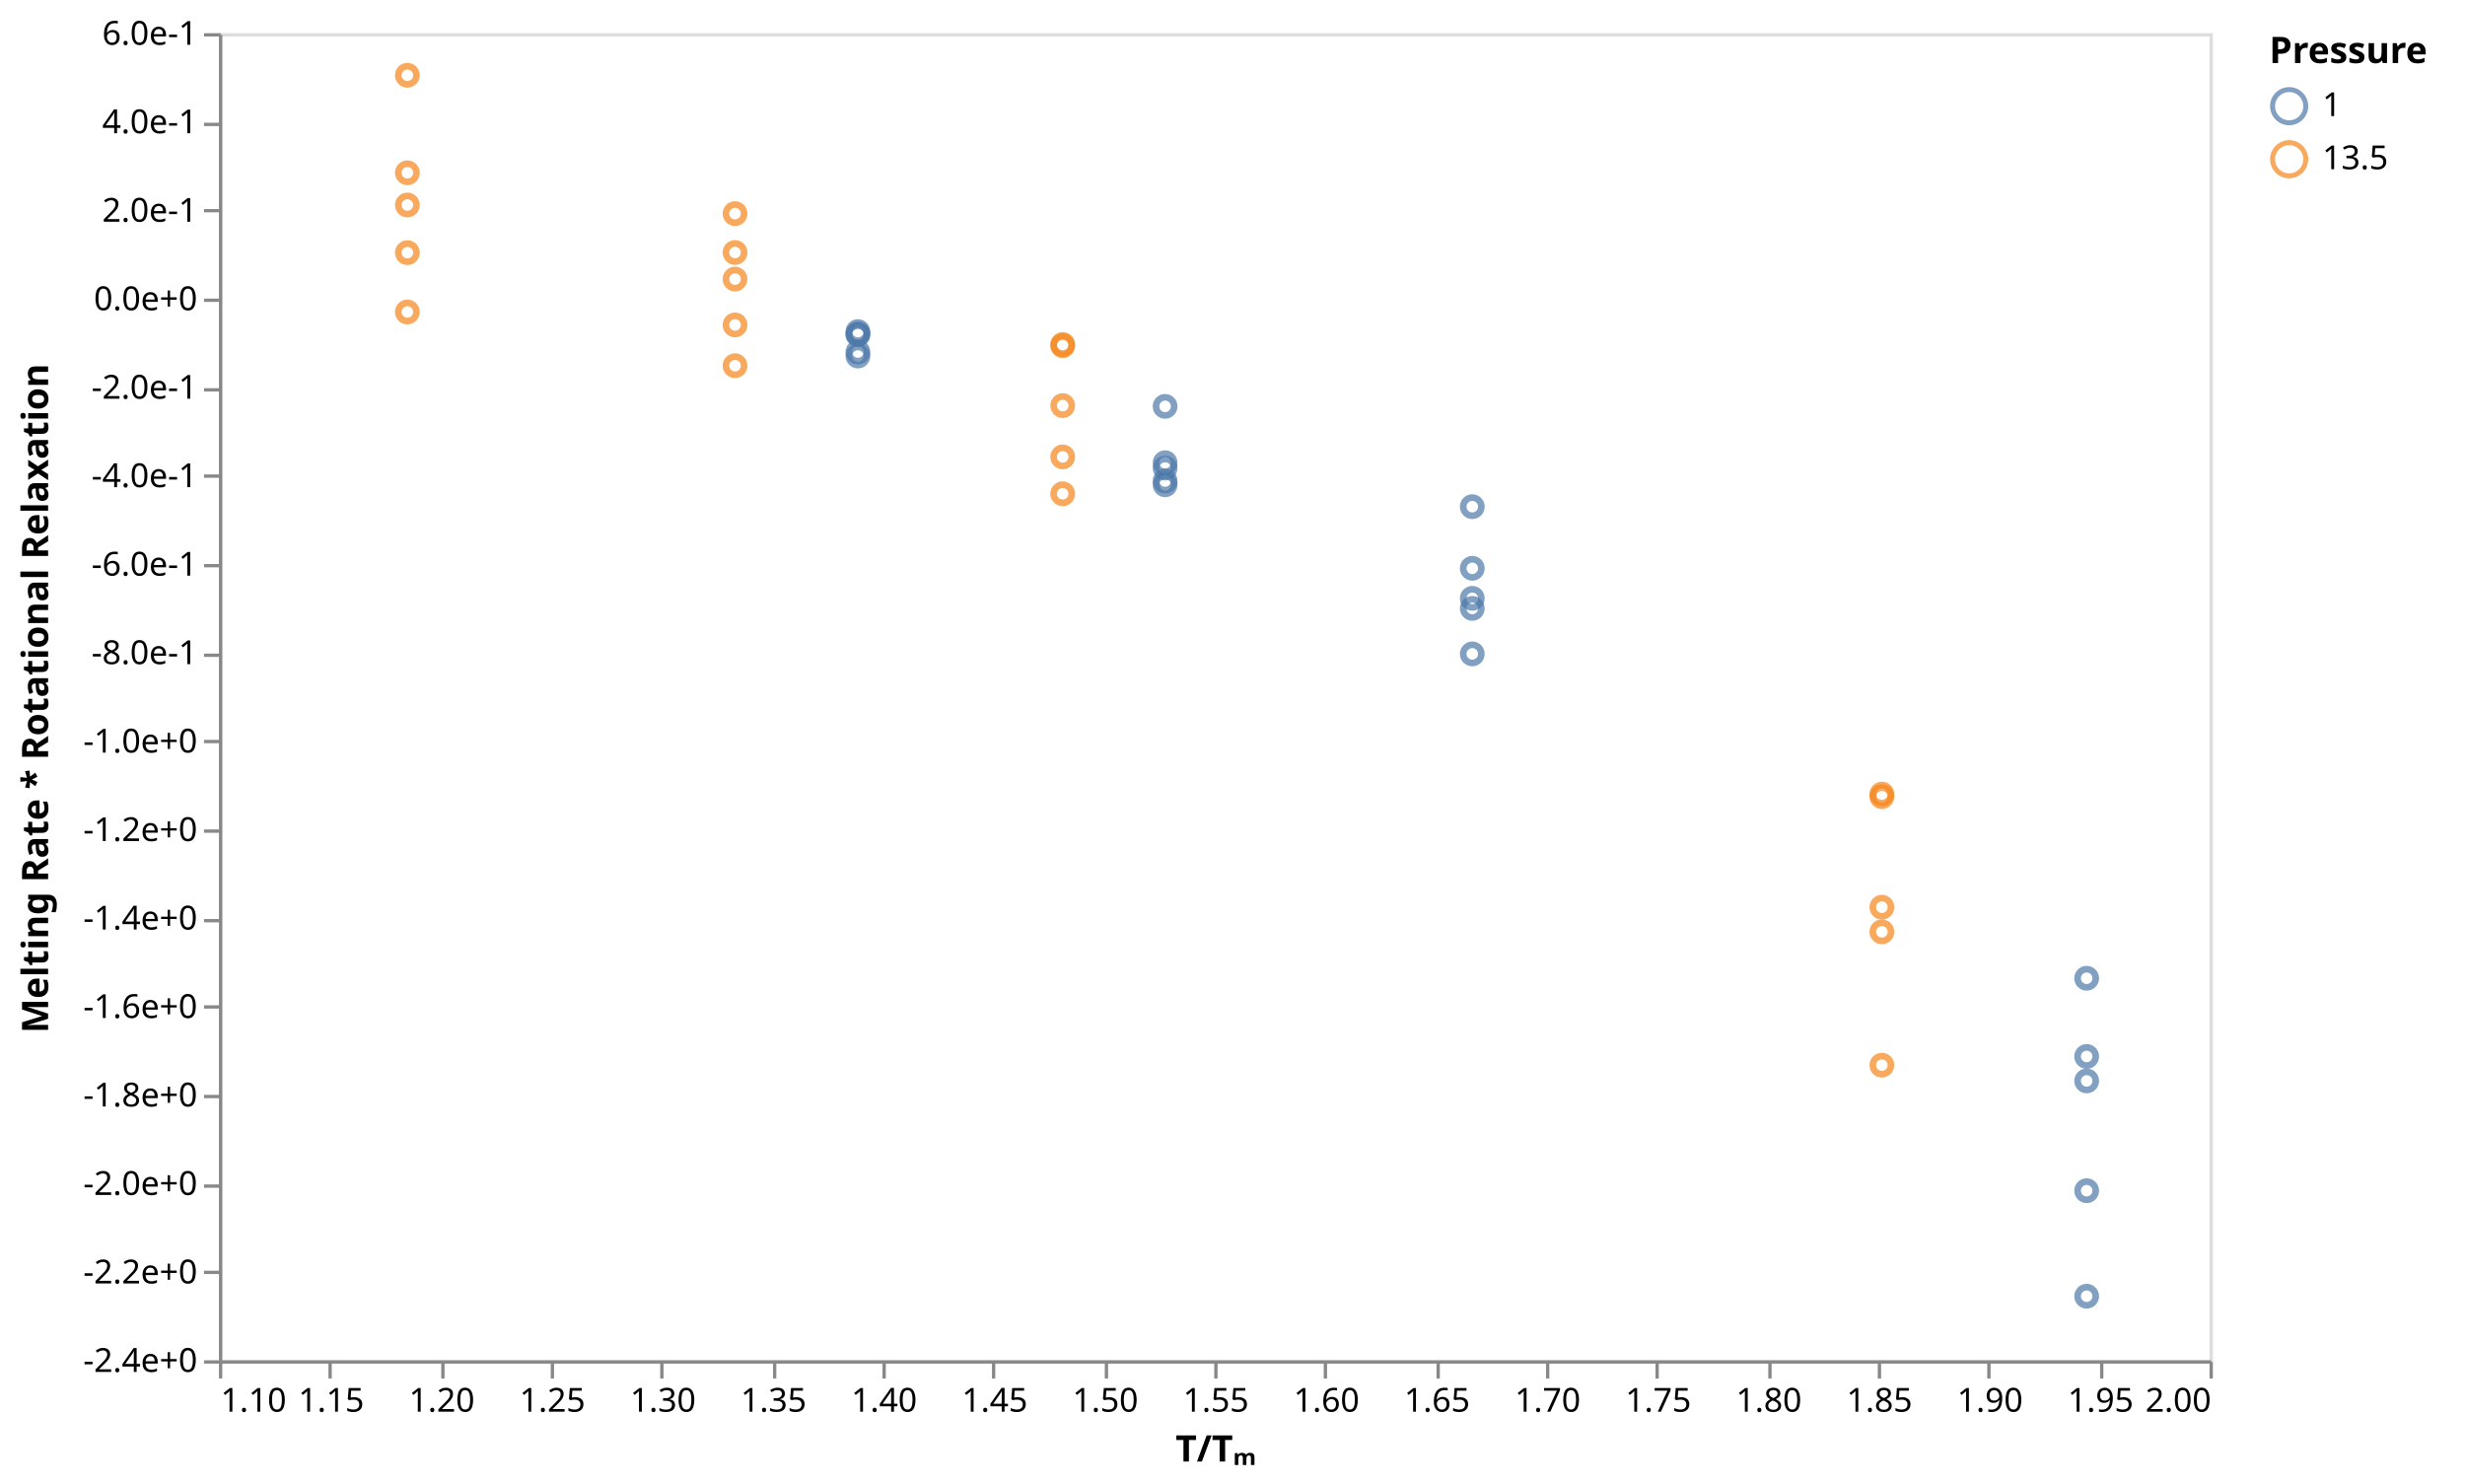
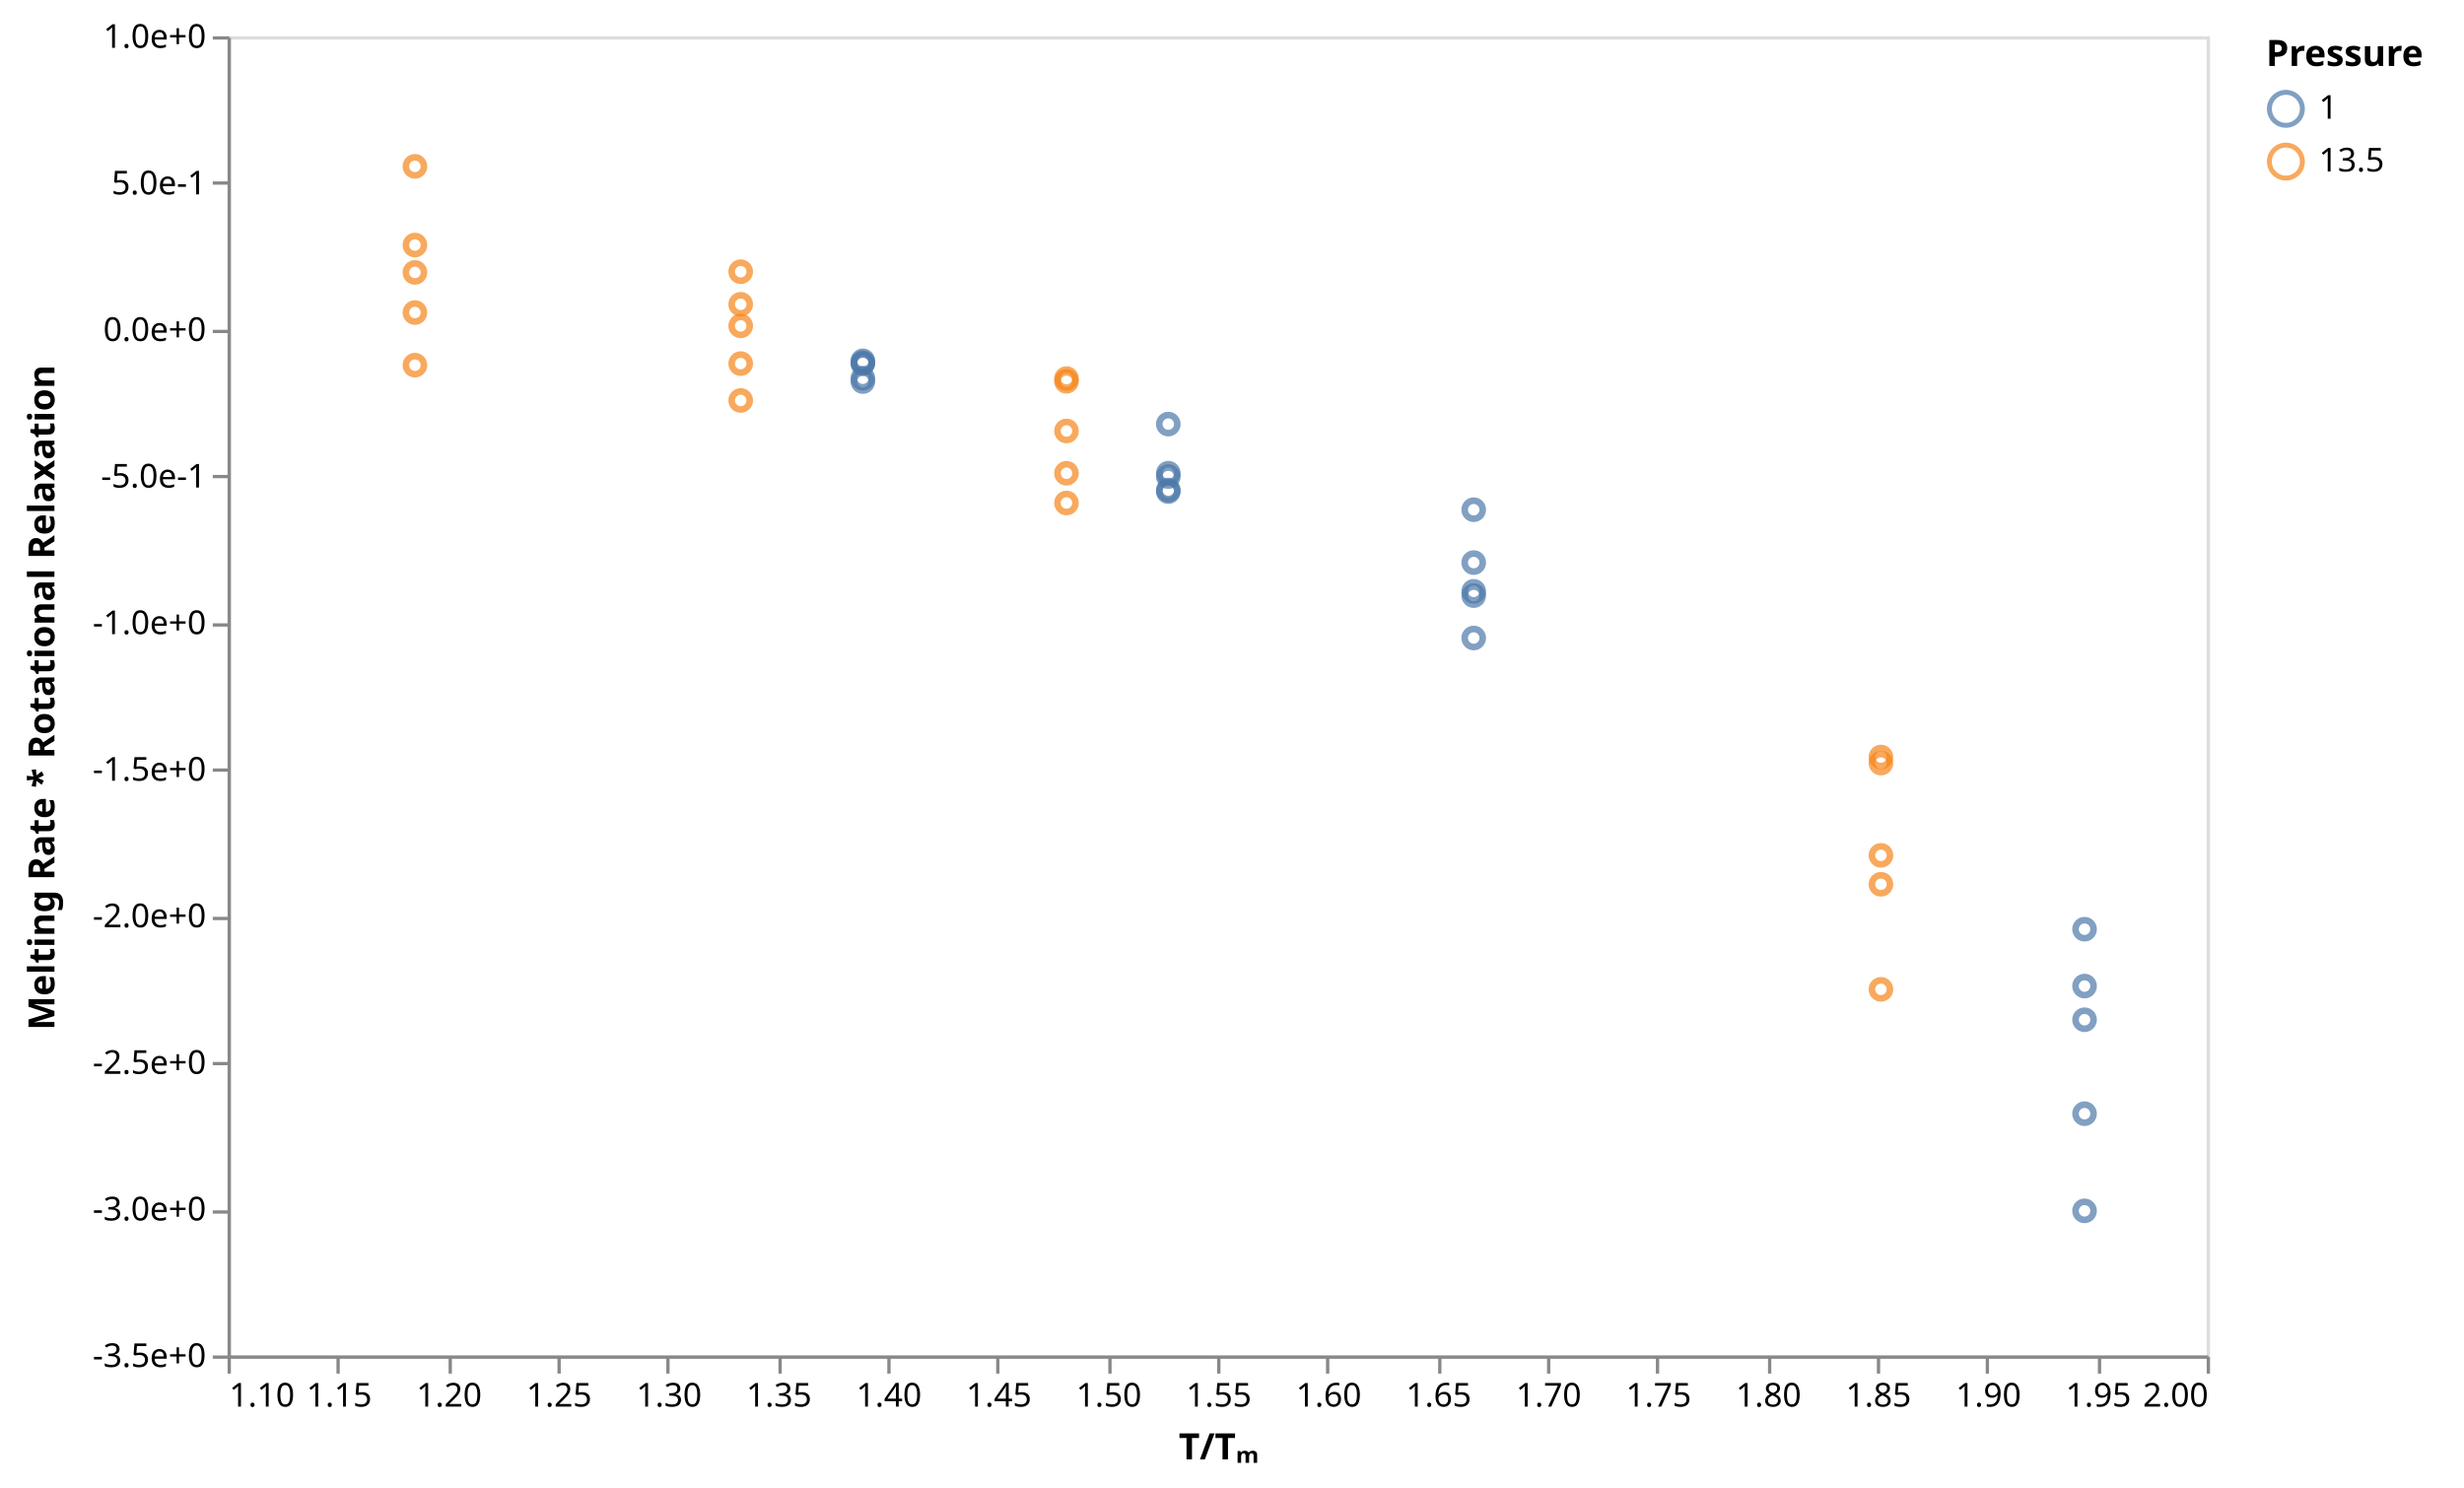
- <svg xmlns="http://www.w3.org/2000/svg" class="marks" width="743" height="447" viewBox="0 0 743 447" version="1.1">
-   <g transform="translate(66,10)">
+ <svg xmlns="http://www.w3.org/2000/svg" class="marks" width="747" height="451" viewBox="0 0 747 451" version="1.1">
+   <g transform="translate(69,11)">
    <g class="mark-group role-frame root">
      <g transform="translate(0,0)">
        <path class="background" d="M0.5,0.5h600v400h-600Z" style="fill: none; stroke: #ddd;" />
        <g>
          <g class="mark-symbol role-mark marks">
-             <path transform="translate(192.5926,97.31001)" d="M2.739,0A2.739,2.739,0,1,1,-2.739,0A2.739,2.739,0,1,1,2.739,0" style="fill: none; stroke: #4c78a8; stroke-width: 2; opacity: 0.7;" />
-             <path transform="translate(192.5926,90.64098)" d="M2.739,0A2.739,2.739,0,1,1,-2.739,0A2.739,2.739,0,1,1,2.739,0" style="fill: none; stroke: #4c78a8; stroke-width: 2; opacity: 0.7;" />
-             <path transform="translate(192.5926,89.94482)" d="M2.739,0A2.739,2.739,0,1,1,-2.739,0A2.739,2.739,0,1,1,2.739,0" style="fill: none; stroke: #4c78a8; stroke-width: 2; opacity: 0.7;" />
-             <path transform="translate(192.5926,96.09966)" d="M2.739,0A2.739,2.739,0,1,1,-2.739,0A2.739,2.739,0,1,1,2.739,0" style="fill: none; stroke: #4c78a8; stroke-width: 2; opacity: 0.7;" />
-             <path transform="translate(192.5926,90.88126)" d="M2.739,0A2.739,2.739,0,1,1,-2.739,0A2.739,2.739,0,1,1,2.739,0" style="fill: none; stroke: #4c78a8; stroke-width: 2; opacity: 0.7;" />
-             <path transform="translate(285.1852,136.1219)" d="M2.739,0A2.739,2.739,0,1,1,-2.739,0A2.739,2.739,0,1,1,2.739,0" style="fill: none; stroke: #4c78a8; stroke-width: 2; opacity: 0.7;" />
-             <path transform="translate(285.1852,112.4826)" d="M2.739,0A2.739,2.739,0,1,1,-2.739,0A2.739,2.739,0,1,1,2.739,0" style="fill: none; stroke: #4c78a8; stroke-width: 2; opacity: 0.7;" />
-             <path transform="translate(285.1852,131.0714)" d="M2.739,0A2.739,2.739,0,1,1,-2.739,0A2.739,2.739,0,1,1,2.739,0" style="fill: none; stroke: #4c78a8; stroke-width: 2; opacity: 0.7;" />
-             <path transform="translate(285.1852,129.4677)" d="M2.739,0A2.739,2.739,0,1,1,-2.739,0A2.739,2.739,0,1,1,2.739,0" style="fill: none; stroke: #4c78a8; stroke-width: 2; opacity: 0.7;" />
-             <path transform="translate(285.1852,134.9821)" d="M2.739,0A2.739,2.739,0,1,1,-2.739,0A2.739,2.739,0,1,1,2.739,0" style="fill: none; stroke: #4c78a8; stroke-width: 2; opacity: 0.7;" />
-             <path transform="translate(377.7778,142.7115)" d="M2.739,0A2.739,2.739,0,1,1,-2.739,0A2.739,2.739,0,1,1,2.739,0" style="fill: none; stroke: #4c78a8; stroke-width: 2; opacity: 0.7;" />
-             <path transform="translate(377.7778,170.3373)" d="M2.739,0A2.739,2.739,0,1,1,-2.739,0A2.739,2.739,0,1,1,2.739,0" style="fill: none; stroke: #4c78a8; stroke-width: 2; opacity: 0.7;" />
-             <path transform="translate(377.7778,161.2927)" d="M2.739,0A2.739,2.739,0,1,1,-2.739,0A2.739,2.739,0,1,1,2.739,0" style="fill: none; stroke: #4c78a8; stroke-width: 2; opacity: 0.7;" />
-             <path transform="translate(377.7778,173.373)" d="M2.739,0A2.739,2.739,0,1,1,-2.739,0A2.739,2.739,0,1,1,2.739,0" style="fill: none; stroke: #4c78a8; stroke-width: 2; opacity: 0.7;" />
-             <path transform="translate(377.7778,187.0886)" d="M2.739,0A2.739,2.739,0,1,1,-2.739,0A2.739,2.739,0,1,1,2.739,0" style="fill: none; stroke: #4c78a8; stroke-width: 2; opacity: 0.7;" />
-             <path transform="translate(562.963,308.4189)" d="M2.739,0A2.739,2.739,0,1,1,-2.739,0A2.739,2.739,0,1,1,2.739,0" style="fill: none; stroke: #4c78a8; stroke-width: 2; opacity: 0.7;" />
-             <path transform="translate(562.963,315.7915)" d="M2.739,0A2.739,2.739,0,1,1,-2.739,0A2.739,2.739,0,1,1,2.739,0" style="fill: none; stroke: #4c78a8; stroke-width: 2; opacity: 0.7;" />
-             <path transform="translate(562.963,284.8538)" d="M2.739,0A2.739,2.739,0,1,1,-2.739,0A2.739,2.739,0,1,1,2.739,0" style="fill: none; stroke: #4c78a8; stroke-width: 2; opacity: 0.7;" />
-             <path transform="translate(562.963,380.6879)" d="M2.739,0A2.739,2.739,0,1,1,-2.739,0A2.739,2.739,0,1,1,2.739,0" style="fill: none; stroke: #4c78a8; stroke-width: 2; opacity: 0.7;" />
-             <path transform="translate(562.963,348.8822)" d="M2.739,0A2.739,2.739,0,1,1,-2.739,0A2.739,2.739,0,1,1,2.739,0" style="fill: none; stroke: #4c78a8; stroke-width: 2; opacity: 0.7;" />
-             <path transform="translate(56.79012,66.1504)" d="M2.739,0A2.739,2.739,0,1,1,-2.739,0A2.739,2.739,0,1,1,2.739,0" style="fill: none; stroke: #f58518; stroke-width: 2; opacity: 0.7;" />
-             <path transform="translate(56.79012,51.78404)" d="M2.739,0A2.739,2.739,0,1,1,-2.739,0A2.739,2.739,0,1,1,2.739,0" style="fill: none; stroke: #f58518; stroke-width: 2; opacity: 0.7;" />
-             <path transform="translate(56.79012,84.03254)" d="M2.739,0A2.739,2.739,0,1,1,-2.739,0A2.739,2.739,0,1,1,2.739,0" style="fill: none; stroke: #f58518; stroke-width: 2; opacity: 0.7;" />
-             <path transform="translate(56.79012,12.68848)" d="M2.739,0A2.739,2.739,0,1,1,-2.739,0A2.739,2.739,0,1,1,2.739,0" style="fill: none; stroke: #f58518; stroke-width: 2; opacity: 0.7;" />
-             <path transform="translate(56.79012,42.07742)" d="M2.739,0A2.739,2.739,0,1,1,-2.739,0A2.739,2.739,0,1,1,2.739,0" style="fill: none; stroke: #f58518; stroke-width: 2; opacity: 0.7;" />
-             <path transform="translate(155.5556,87.9378)" d="M2.739,0A2.739,2.739,0,1,1,-2.739,0A2.739,2.739,0,1,1,2.739,0" style="fill: none; stroke: #f58518; stroke-width: 2; opacity: 0.7;" />
-             <path transform="translate(155.5556,66.11034)" d="M2.739,0A2.739,2.739,0,1,1,-2.739,0A2.739,2.739,0,1,1,2.739,0" style="fill: none; stroke: #f58518; stroke-width: 2; opacity: 0.7;" />
-             <path transform="translate(155.5556,74.11885)" d="M2.739,0A2.739,2.739,0,1,1,-2.739,0A2.739,2.739,0,1,1,2.739,0" style="fill: none; stroke: #f58518; stroke-width: 2; opacity: 0.7;" />
-             <path transform="translate(155.5556,54.39164)" d="M2.739,0A2.739,2.739,0,1,1,-2.739,0A2.739,2.739,0,1,1,2.739,0" style="fill: none; stroke: #f58518; stroke-width: 2; opacity: 0.7;" />
-             <path transform="translate(155.5556,100.2274)" d="M2.739,0A2.739,2.739,0,1,1,-2.739,0A2.739,2.739,0,1,1,2.739,0" style="fill: none; stroke: #f58518; stroke-width: 2; opacity: 0.7;" />
-             <path transform="translate(254.321,138.8207)" d="M2.739,0A2.739,2.739,0,1,1,-2.739,0A2.739,2.739,0,1,1,2.739,0" style="fill: none; stroke: #f58518; stroke-width: 2; opacity: 0.7;" />
-             <path transform="translate(254.321,93.82153)" d="M2.739,0A2.739,2.739,0,1,1,-2.739,0A2.739,2.739,0,1,1,2.739,0" style="fill: none; stroke: #f58518; stroke-width: 2; opacity: 0.7;" />
-             <path transform="translate(254.321,94.2104)" d="M2.739,0A2.739,2.739,0,1,1,-2.739,0A2.739,2.739,0,1,1,2.739,0" style="fill: none; stroke: #f58518; stroke-width: 2; opacity: 0.7;" />
-             <path transform="translate(254.321,112.2477)" d="M2.739,0A2.739,2.739,0,1,1,-2.739,0A2.739,2.739,0,1,1,2.739,0" style="fill: none; stroke: #f58518; stroke-width: 2; opacity: 0.7;" />
-             <path transform="translate(254.321,127.7107)" d="M2.739,0A2.739,2.739,0,1,1,-2.739,0A2.739,2.739,0,1,1,2.739,0" style="fill: none; stroke: #f58518; stroke-width: 2; opacity: 0.7;" />
-             <path transform="translate(501.2346,311.0438)" d="M2.739,0A2.739,2.739,0,1,1,-2.739,0A2.739,2.739,0,1,1,2.739,0" style="fill: none; stroke: #f58518; stroke-width: 2; opacity: 0.7;" />
-             <path transform="translate(501.2346,230.1363)" d="M2.739,0A2.739,2.739,0,1,1,-2.739,0A2.739,2.739,0,1,1,2.739,0" style="fill: none; stroke: #f58518; stroke-width: 2; opacity: 0.7;" />
-             <path transform="translate(501.2346,229.3272)" d="M2.739,0A2.739,2.739,0,1,1,-2.739,0A2.739,2.739,0,1,1,2.739,0" style="fill: none; stroke: #f58518; stroke-width: 2; opacity: 0.7;" />
-             <path transform="translate(501.2346,270.8532)" d="M2.739,0A2.739,2.739,0,1,1,-2.739,0A2.739,2.739,0,1,1,2.739,0" style="fill: none; stroke: #f58518; stroke-width: 2; opacity: 0.7;" />
-             <path transform="translate(501.2346,263.4383)" d="M2.739,0A2.739,2.739,0,1,1,-2.739,0A2.739,2.739,0,1,1,2.739,0" style="fill: none; stroke: #f58518; stroke-width: 2; opacity: 0.7;" />
+             <path transform="translate(192.5926,104.6929)" d="M2.739,0A2.739,2.739,0,1,1,-2.739,0A2.739,2.739,0,1,1,2.739,0" style="fill: none; stroke: #4c78a8; stroke-width: 2; opacity: 0.7;" />
+             <path transform="translate(192.5926,98.96869)" d="M2.739,0A2.739,2.739,0,1,1,-2.739,0A2.739,2.739,0,1,1,2.739,0" style="fill: none; stroke: #4c78a8; stroke-width: 2; opacity: 0.7;" />
+             <path transform="translate(192.5926,98.40462)" d="M2.739,0A2.739,2.739,0,1,1,-2.739,0A2.739,2.739,0,1,1,2.739,0" style="fill: none; stroke: #4c78a8; stroke-width: 2; opacity: 0.7;" />
+             <path transform="translate(192.5926,103.6901)" d="M2.739,0A2.739,2.739,0,1,1,-2.739,0A2.739,2.739,0,1,1,2.739,0" style="fill: none; stroke: #4c78a8; stroke-width: 2; opacity: 0.7;" />
+             <path transform="translate(192.5926,99.22966)" d="M2.739,0A2.739,2.739,0,1,1,-2.739,0A2.739,2.739,0,1,1,2.739,0" style="fill: none; stroke: #4c78a8; stroke-width: 2; opacity: 0.7;" />
+             <path transform="translate(285.1852,138.0596)" d="M2.739,0A2.739,2.739,0,1,1,-2.739,0A2.739,2.739,0,1,1,2.739,0" style="fill: none; stroke: #4c78a8; stroke-width: 2; opacity: 0.7;" />
+             <path transform="translate(285.1852,117.5883)" d="M2.739,0A2.739,2.739,0,1,1,-2.739,0A2.739,2.739,0,1,1,2.739,0" style="fill: none; stroke: #4c78a8; stroke-width: 2; opacity: 0.7;" />
+             <path transform="translate(285.1852,133.4995)" d="M2.739,0A2.739,2.739,0,1,1,-2.739,0A2.739,2.739,0,1,1,2.739,0" style="fill: none; stroke: #4c78a8; stroke-width: 2; opacity: 0.7;" />
+             <path transform="translate(285.1852,132.489)" d="M2.739,0A2.739,2.739,0,1,1,-2.739,0A2.739,2.739,0,1,1,2.739,0" style="fill: none; stroke: #4c78a8; stroke-width: 2; opacity: 0.7;" />
+             <path transform="translate(285.1852,137.5855)" d="M2.739,0A2.739,2.739,0,1,1,-2.739,0A2.739,2.739,0,1,1,2.739,0" style="fill: none; stroke: #4c78a8; stroke-width: 2; opacity: 0.7;" />
+             <path transform="translate(377.7778,143.5526)" d="M2.739,0A2.739,2.739,0,1,1,-2.739,0A2.739,2.739,0,1,1,2.739,0" style="fill: none; stroke: #4c78a8; stroke-width: 2; opacity: 0.7;" />
+             <path transform="translate(377.7778,168.3064)" d="M2.739,0A2.739,2.739,0,1,1,-2.739,0A2.739,2.739,0,1,1,2.739,0" style="fill: none; stroke: #4c78a8; stroke-width: 2; opacity: 0.7;" />
+             <path transform="translate(377.7778,159.5891)" d="M2.739,0A2.739,2.739,0,1,1,-2.739,0A2.739,2.739,0,1,1,2.739,0" style="fill: none; stroke: #4c78a8; stroke-width: 2; opacity: 0.7;" />
+             <path transform="translate(377.7778,169.601)" d="M2.739,0A2.739,2.739,0,1,1,-2.739,0A2.739,2.739,0,1,1,2.739,0" style="fill: none; stroke: #4c78a8; stroke-width: 2; opacity: 0.7;" />
+             <path transform="translate(377.7778,182.4533)" d="M2.739,0A2.739,2.739,0,1,1,-2.739,0A2.739,2.739,0,1,1,2.739,0" style="fill: none; stroke: #4c78a8; stroke-width: 2; opacity: 0.7;" />
+             <path transform="translate(562.963,287.9949)" d="M2.739,0A2.739,2.739,0,1,1,-2.739,0A2.739,2.739,0,1,1,2.739,0" style="fill: none; stroke: #4c78a8; stroke-width: 2; opacity: 0.7;" />
+             <path transform="translate(562.963,298.2049)" d="M2.739,0A2.739,2.739,0,1,1,-2.739,0A2.739,2.739,0,1,1,2.739,0" style="fill: none; stroke: #4c78a8; stroke-width: 2; opacity: 0.7;" />
+             <path transform="translate(562.963,270.7506)" d="M2.739,0A2.739,2.739,0,1,1,-2.739,0A2.739,2.739,0,1,1,2.739,0" style="fill: none; stroke: #4c78a8; stroke-width: 2; opacity: 0.7;" />
+             <path transform="translate(562.963,356.1514)" d="M2.739,0A2.739,2.739,0,1,1,-2.739,0A2.739,2.739,0,1,1,2.739,0" style="fill: none; stroke: #4c78a8; stroke-width: 2; opacity: 0.7;" />
+             <path transform="translate(562.963,326.6901)" d="M2.739,0A2.739,2.739,0,1,1,-2.739,0A2.739,2.739,0,1,1,2.739,0" style="fill: none; stroke: #4c78a8; stroke-width: 2; opacity: 0.7;" />
+             <path transform="translate(56.79012,83.77578)" d="M2.739,0A2.739,2.739,0,1,1,-2.739,0A2.739,2.739,0,1,1,2.739,0" style="fill: none; stroke: #f58518; stroke-width: 2; opacity: 0.7;" />
+             <path transform="translate(56.79012,71.60647)" d="M2.739,0A2.739,2.739,0,1,1,-2.739,0A2.739,2.739,0,1,1,2.739,0" style="fill: none; stroke: #f58518; stroke-width: 2; opacity: 0.7;" />
+             <path transform="translate(56.79012,99.7246)" d="M2.739,0A2.739,2.739,0,1,1,-2.739,0A2.739,2.739,0,1,1,2.739,0" style="fill: none; stroke: #f58518; stroke-width: 2; opacity: 0.7;" />
+             <path transform="translate(56.79012,39.44172)" d="M2.739,0A2.739,2.739,0,1,1,-2.739,0A2.739,2.739,0,1,1,2.739,0" style="fill: none; stroke: #f58518; stroke-width: 2; opacity: 0.7;" />
+             <path transform="translate(56.79012,63.30424)" d="M2.739,0A2.739,2.739,0,1,1,-2.739,0A2.739,2.739,0,1,1,2.739,0" style="fill: none; stroke: #f58518; stroke-width: 2; opacity: 0.7;" />
+             <path transform="translate(155.5556,99.24741)" d="M2.739,0A2.739,2.739,0,1,1,-2.739,0A2.739,2.739,0,1,1,2.739,0" style="fill: none; stroke: #f58518; stroke-width: 2; opacity: 0.7;" />
+             <path transform="translate(155.5556,81.26566)" d="M2.739,0A2.739,2.739,0,1,1,-2.739,0A2.739,2.739,0,1,1,2.739,0" style="fill: none; stroke: #f58518; stroke-width: 2; opacity: 0.7;" />
+             <path transform="translate(155.5556,87.81341)" d="M2.739,0A2.739,2.739,0,1,1,-2.739,0A2.739,2.739,0,1,1,2.739,0" style="fill: none; stroke: #f58518; stroke-width: 2; opacity: 0.7;" />
+             <path transform="translate(155.5556,71.38255)" d="M2.739,0A2.739,2.739,0,1,1,-2.739,0A2.739,2.739,0,1,1,2.739,0" style="fill: none; stroke: #f58518; stroke-width: 2; opacity: 0.7;" />
+             <path transform="translate(155.5556,110.4251)" d="M2.739,0A2.739,2.739,0,1,1,-2.739,0A2.739,2.739,0,1,1,2.739,0" style="fill: none; stroke: #f58518; stroke-width: 2; opacity: 0.7;" />
+             <path transform="translate(254.321,141.5155)" d="M2.739,0A2.739,2.739,0,1,1,-2.739,0A2.739,2.739,0,1,1,2.739,0" style="fill: none; stroke: #f58518; stroke-width: 2; opacity: 0.7;" />
+             <path transform="translate(254.321,103.7876)" d="M2.739,0A2.739,2.739,0,1,1,-2.739,0A2.739,2.739,0,1,1,2.739,0" style="fill: none; stroke: #f58518; stroke-width: 2; opacity: 0.7;" />
+             <path transform="translate(254.321,104.6277)" d="M2.739,0A2.739,2.739,0,1,1,-2.739,0A2.739,2.739,0,1,1,2.739,0" style="fill: none; stroke: #f58518; stroke-width: 2; opacity: 0.7;" />
+             <path transform="translate(254.321,119.6782)" d="M2.739,0A2.739,2.739,0,1,1,-2.739,0A2.739,2.739,0,1,1,2.739,0" style="fill: none; stroke: #f58518; stroke-width: 2; opacity: 0.7;" />
+             <path transform="translate(254.321,132.4969)" d="M2.739,0A2.739,2.739,0,1,1,-2.739,0A2.739,2.739,0,1,1,2.739,0" style="fill: none; stroke: #f58518; stroke-width: 2; opacity: 0.7;" />
+             <path transform="translate(501.2346,288.9855)" d="M2.739,0A2.739,2.739,0,1,1,-2.739,0A2.739,2.739,0,1,1,2.739,0" style="fill: none; stroke: #f58518; stroke-width: 2; opacity: 0.7;" />
+             <path transform="translate(501.2346,220.3842)" d="M2.739,0A2.739,2.739,0,1,1,-2.739,0A2.739,2.739,0,1,1,2.739,0" style="fill: none; stroke: #f58518; stroke-width: 2; opacity: 0.7;" />
+             <path transform="translate(501.2346,218.5445)" d="M2.739,0A2.739,2.739,0,1,1,-2.739,0A2.739,2.739,0,1,1,2.739,0" style="fill: none; stroke: #f58518; stroke-width: 2; opacity: 0.7;" />
+             <path transform="translate(501.2346,257.1296)" d="M2.739,0A2.739,2.739,0,1,1,-2.739,0A2.739,2.739,0,1,1,2.739,0" style="fill: none; stroke: #f58518; stroke-width: 2; opacity: 0.7;" />
+             <path transform="translate(501.2346,248.359)" d="M2.739,0A2.739,2.739,0,1,1,-2.739,0A2.739,2.739,0,1,1,2.739,0" style="fill: none; stroke: #f58518; stroke-width: 2; opacity: 0.7;" />
          </g>
          <g class="mark-group role-legend">
            <g transform="translate(618,0)">
-               <path class="background" d="M0,0h54v45h-54Z" style="pointer-events: none; fill: none;" />
+               <path class="background" d="M0,0h55v45h-55Z" style="pointer-events: none; fill: none;" />
              <g>
                <g class="mark-group role-legend-entry">
                  <g transform="translate(0,16)">
                    <path class="background" d="M0,0h0v0h0Z" style="pointer-events: none; fill: none;" />
                    <g>
                      <g class="mark-group role-scope">
                        <g transform="translate(0,0)">
-                           <path class="background" d="M0,0h37v12.5h-37Z" style="pointer-events: none; fill: none; opacity: 1;" />
+                           <path class="background" d="M0,0h38v12.5h-38Z" style="pointer-events: none; fill: none; opacity: 1;" />
                          <g>
                            <g class="mark-symbol role-legend-symbol" style="pointer-events: none;">
                              <path transform="translate(6,6)" d="M5,0A5,5,0,1,1,-5,0A5,5,0,1,1,5,0" style="fill: none; stroke: #4c78a8; stroke-width: 1.5; opacity: 0.7;" />
                            </g>
                            <g class="mark-text role-legend-label" style="pointer-events: none;">
                              <text text-anchor="start" transform="translate(16,9)" style="font-family: sans-serif; font-size: 10px; fill: #000; opacity: 1;">1</text>
                            </g>
                          </g>
                        </g>
                        <g transform="translate(0,16)">
-                           <path class="background" d="M0,0h37v12.5h-37Z" style="pointer-events: none; fill: none; opacity: 1;" />
+                           <path class="background" d="M0,0h38v12.5h-38Z" style="pointer-events: none; fill: none; opacity: 1;" />
                          <g>
                            <g class="mark-symbol role-legend-symbol" style="pointer-events: none;">
                              <path transform="translate(6,6)" d="M5,0A5,5,0,1,1,-5,0A5,5,0,1,1,5,0" style="fill: none; stroke: #f58518; stroke-width: 1.5; opacity: 0.7;" />
                            </g>
                            <g class="mark-text role-legend-label" style="pointer-events: none;">
                              <text text-anchor="start" transform="translate(16,9)" style="font-family: sans-serif; font-size: 10px; fill: #000; opacity: 1;">13.5</text>
                            </g>
                          </g>
                        </g>
                      </g>
                    </g>
                  </g>
                </g>
                <g class="mark-text role-legend-title" style="pointer-events: none;">
                  <text text-anchor="start" transform="translate(0,9)" style="font-family: sans-serif; font-size: 11px; font-weight: bold; fill: #000; opacity: 1;">Pressure</text>
                </g>
              </g>
            </g>
          </g>
          <g class="mark-group role-axis">
            <g transform="translate(0.5,400.5)">
              <path class="background" d="M0,0h0v0h0Z" style="pointer-events: none; fill: none;" />
              <g>
                <g class="mark-rule role-axis-tick" style="pointer-events: none;">
                  <line transform="translate(0,0)" x2="0" y2="5" style="fill: none; stroke: #888; stroke-width: 1; opacity: 1;" />
                  <line transform="translate(33,0)" x2="0" y2="5" style="fill: none; stroke: #888; stroke-width: 1; opacity: 1;" />
                  <line transform="translate(67,0)" x2="0" y2="5" style="fill: none; stroke: #888; stroke-width: 1; opacity: 1;" />
                  <line transform="translate(100,0)" x2="0" y2="5" style="fill: none; stroke: #888; stroke-width: 1; opacity: 1;" />
                  <line transform="translate(133,0)" x2="0" y2="5" style="fill: none; stroke: #888; stroke-width: 1; opacity: 1;" />
                  <line transform="translate(167,0)" x2="0" y2="5" style="fill: none; stroke: #888; stroke-width: 1; opacity: 1;" />
                  <line transform="translate(200,0)" x2="0" y2="5" style="fill: none; stroke: #888; stroke-width: 1; opacity: 1;" />
                  <line transform="translate(233,0)" x2="0" y2="5" style="fill: none; stroke: #888; stroke-width: 1; opacity: 1;" />
                  <line transform="translate(267,0)" x2="0" y2="5" style="fill: none; stroke: #888; stroke-width: 1; opacity: 1;" />
                  <line transform="translate(300,0)" x2="0" y2="5" style="fill: none; stroke: #888; stroke-width: 1; opacity: 1;" />
                  <line transform="translate(333,0)" x2="0" y2="5" style="fill: none; stroke: #888; stroke-width: 1; opacity: 1;" />
                  <line transform="translate(367,0)" x2="0" y2="5" style="fill: none; stroke: #888; stroke-width: 1; opacity: 1;" />
                  <line transform="translate(400,0)" x2="0" y2="5" style="fill: none; stroke: #888; stroke-width: 1; opacity: 1;" />
                  <line transform="translate(433,0)" x2="0" y2="5" style="fill: none; stroke: #888; stroke-width: 1; opacity: 1;" />
                  <line transform="translate(467,0)" x2="0" y2="5" style="fill: none; stroke: #888; stroke-width: 1; opacity: 1;" />
                  <line transform="translate(500,0)" x2="0" y2="5" style="fill: none; stroke: #888; stroke-width: 1; opacity: 1;" />
                  <line transform="translate(533,0)" x2="0" y2="5" style="fill: none; stroke: #888; stroke-width: 1; opacity: 1;" />
                  <line transform="translate(567,0)" x2="0" y2="5" style="fill: none; stroke: #888; stroke-width: 1; opacity: 1;" />
                  <line transform="translate(600,0)" x2="0" y2="5" style="fill: none; stroke: #888; stroke-width: 1; opacity: 1;" />
                </g>
                <g class="mark-text role-axis-label" style="pointer-events: none;">
                  <text text-anchor="start" transform="translate(0,15)" style="font-family: sans-serif; font-size: 10px; fill: #000; opacity: 1;">1.10</text>
                  <text text-anchor="middle" transform="translate(33.33333,15)" style="font-family: sans-serif; font-size: 10px; fill: #000; opacity: 1;">1.15</text>
                  <text text-anchor="middle" transform="translate(66.66667,15)" style="font-family: sans-serif; font-size: 10px; fill: #000; opacity: 1;">1.20</text>
                  <text text-anchor="middle" transform="translate(100,15)" style="font-family: sans-serif; font-size: 10px; fill: #000; opacity: 1;">1.25</text>
                  <text text-anchor="middle" transform="translate(133.3333,15)" style="font-family: sans-serif; font-size: 10px; fill: #000; opacity: 1;">1.30</text>
                  <text text-anchor="middle" transform="translate(166.6667,15)" style="font-family: sans-serif; font-size: 10px; fill: #000; opacity: 1;">1.35</text>
                  <text text-anchor="middle" transform="translate(200,15)" style="font-family: sans-serif; font-size: 10px; fill: #000; opacity: 1;">1.40</text>
                  <text text-anchor="middle" transform="translate(233.3333,15)" style="font-family: sans-serif; font-size: 10px; fill: #000; opacity: 1;">1.45</text>
                  <text text-anchor="middle" transform="translate(266.6667,15)" style="font-family: sans-serif; font-size: 10px; fill: #000; opacity: 1;">1.50</text>
                  <text text-anchor="middle" transform="translate(300,15)" style="font-family: sans-serif; font-size: 10px; fill: #000; opacity: 1;">1.55</text>
                  <text text-anchor="middle" transform="translate(333.3333,15)" style="font-family: sans-serif; font-size: 10px; fill: #000; opacity: 1;">1.60</text>
                  <text text-anchor="middle" transform="translate(366.6667,15)" style="font-family: sans-serif; font-size: 10px; fill: #000; opacity: 1;">1.65</text>
                  <text text-anchor="middle" transform="translate(400,15)" style="font-family: sans-serif; font-size: 10px; fill: #000; opacity: 1;">1.70</text>
                  <text text-anchor="middle" transform="translate(433.3333,15)" style="font-family: sans-serif; font-size: 10px; fill: #000; opacity: 1;">1.75</text>
                  <text text-anchor="middle" transform="translate(466.6667,15)" style="font-family: sans-serif; font-size: 10px; fill: #000; opacity: 1;">1.80</text>
                  <text text-anchor="middle" transform="translate(500,15)" style="font-family: sans-serif; font-size: 10px; fill: #000; opacity: 1;">1.85</text>
                  <text text-anchor="middle" transform="translate(533.3333,15)" style="font-family: sans-serif; font-size: 10px; fill: #000; opacity: 1;">1.90</text>
                  <text text-anchor="middle" transform="translate(566.6667,15)" style="font-family: sans-serif; font-size: 10px; fill: #000; opacity: 1;">1.95</text>
                  <text text-anchor="end" transform="translate(600,15)" style="font-family: sans-serif; font-size: 10px; fill: #000; opacity: 1;">2.00</text>
                </g>
                <g class="mark-rule role-axis-domain" style="pointer-events: none;">
                  <line transform="translate(0,0)" x2="600" y2="0" style="fill: none; stroke: #888; stroke-width: 1; opacity: 1;" />
                </g>
                <g class="mark-text role-axis-title" style="pointer-events: none;">
-                   <text text-anchor="middle" transform="translate(300,30)" style="font-family: sans-serif; font-size: 11px; font-weight: bold; fill: #000; opacity: 1;">T/Tₘ</text>
+                   <text text-anchor="middle" transform="translate(300,31)" style="font-family: sans-serif; font-size: 11px; font-weight: bold; fill: #000; opacity: 1;">T/Tₘ</text>
                </g>
              </g>
            </g>
          </g>
          <g class="mark-group role-axis">
            <g transform="translate(0.5,0.5)">
              <path class="background" d="M0,0h0v0h0Z" style="pointer-events: none; fill: none;" />
              <g>
                <g class="mark-rule role-axis-tick" style="pointer-events: none;">
                  <line transform="translate(0,400)" x2="-5" y2="0" style="fill: none; stroke: #888; stroke-width: 1; opacity: 1;" />
-                   <line transform="translate(0,373)" x2="-5" y2="0" style="fill: none; stroke: #888; stroke-width: 1; opacity: 1;" />
-                   <line transform="translate(0,347)" x2="-5" y2="0" style="fill: none; stroke: #888; stroke-width: 1; opacity: 1;" />
-                   <line transform="translate(0,320)" x2="-5" y2="0" style="fill: none; stroke: #888; stroke-width: 1; opacity: 1;" />
-                   <line transform="translate(0,293)" x2="-5" y2="0" style="fill: none; stroke: #888; stroke-width: 1; opacity: 1;" />
+                   <line transform="translate(0,356)" x2="-5" y2="0" style="fill: none; stroke: #888; stroke-width: 1; opacity: 1;" />
+                   <line transform="translate(0,311)" x2="-5" y2="0" style="fill: none; stroke: #888; stroke-width: 1; opacity: 1;" />
                  <line transform="translate(0,267)" x2="-5" y2="0" style="fill: none; stroke: #888; stroke-width: 1; opacity: 1;" />
-                   <line transform="translate(0,240)" x2="-5" y2="0" style="fill: none; stroke: #888; stroke-width: 1; opacity: 1;" />
-                   <line transform="translate(0,213)" x2="-5" y2="0" style="fill: none; stroke: #888; stroke-width: 1; opacity: 1;" />
-                   <line transform="translate(0,187)" x2="-5" y2="0" style="fill: none; stroke: #888; stroke-width: 1; opacity: 1;" />
-                   <line transform="translate(0,160)" x2="-5" y2="0" style="fill: none; stroke: #888; stroke-width: 1; opacity: 1;" />
+                   <line transform="translate(0,222)" x2="-5" y2="0" style="fill: none; stroke: #888; stroke-width: 1; opacity: 1;" />
+                   <line transform="translate(0,178)" x2="-5" y2="0" style="fill: none; stroke: #888; stroke-width: 1; opacity: 1;" />
                  <line transform="translate(0,133)" x2="-5" y2="0" style="fill: none; stroke: #888; stroke-width: 1; opacity: 1;" />
-                   <line transform="translate(0,107)" x2="-5" y2="0" style="fill: none; stroke: #888; stroke-width: 1; opacity: 1;" />
-                   <line transform="translate(0,80)" x2="-5" y2="0" style="fill: none; stroke: #888; stroke-width: 1; opacity: 1;" />
-                   <line transform="translate(0,53)" x2="-5" y2="0" style="fill: none; stroke: #888; stroke-width: 1; opacity: 1;" />
-                   <line transform="translate(0,27)" x2="-5" y2="0" style="fill: none; stroke: #888; stroke-width: 1; opacity: 1;" />
+                   <line transform="translate(0,89)" x2="-5" y2="0" style="fill: none; stroke: #888; stroke-width: 1; opacity: 1;" />
+                   <line transform="translate(0,44)" x2="-5" y2="0" style="fill: none; stroke: #888; stroke-width: 1; opacity: 1;" />
                  <line transform="translate(0,0)" x2="-5" y2="0" style="fill: none; stroke: #888; stroke-width: 1; opacity: 1;" />
                </g>
                <g class="mark-text role-axis-label" style="pointer-events: none;">
-                   <text text-anchor="end" transform="translate(-7,403)" style="font-family: sans-serif; font-size: 10px; fill: #000; opacity: 1;">-2.4e+0</text>
-                   <text text-anchor="end" transform="translate(-7,376.3333)" style="font-family: sans-serif; font-size: 10px; fill: #000; opacity: 1;">-2.2e+0</text>
-                   <text text-anchor="end" transform="translate(-7,349.6667)" style="font-family: sans-serif; font-size: 10px; fill: #000; opacity: 1;">-2.0e+0</text>
-                   <text text-anchor="end" transform="translate(-7,323)" style="font-family: sans-serif; font-size: 10px; fill: #000; opacity: 1;">-1.8e+0</text>
-                   <text text-anchor="end" transform="translate(-7,296.3333)" style="font-family: sans-serif; font-size: 10px; fill: #000; opacity: 1;">-1.6e+0</text>
-                   <text text-anchor="end" transform="translate(-7,269.6667)" style="font-family: sans-serif; font-size: 10px; fill: #000; opacity: 1;">-1.4e+0</text>
-                   <text text-anchor="end" transform="translate(-7,243)" style="font-family: sans-serif; font-size: 10px; fill: #000; opacity: 1;">-1.2e+0</text>
-                   <text text-anchor="end" transform="translate(-7,216.3333)" style="font-family: sans-serif; font-size: 10px; fill: #000; opacity: 1;">-1.0e+0</text>
-                   <text text-anchor="end" transform="translate(-7,189.6667)" style="font-family: sans-serif; font-size: 10px; fill: #000; opacity: 1;">-8.0e-1</text>
-                   <text text-anchor="end" transform="translate(-7,163)" style="font-family: sans-serif; font-size: 10px; fill: #000; opacity: 1;">-6.0e-1</text>
-                   <text text-anchor="end" transform="translate(-7,136.3333)" style="font-family: sans-serif; font-size: 10px; fill: #000; opacity: 1;">-4.0e-1</text>
-                   <text text-anchor="end" transform="translate(-7,109.6667)" style="font-family: sans-serif; font-size: 10px; fill: #000; opacity: 1;">-2.0e-1</text>
-                   <text text-anchor="end" transform="translate(-7,83)" style="font-family: sans-serif; font-size: 10px; fill: #000; opacity: 1;">0.0e+0</text>
-                   <text text-anchor="end" transform="translate(-7,56.33333)" style="font-family: sans-serif; font-size: 10px; fill: #000; opacity: 1;">2.0e-1</text>
-                   <text text-anchor="end" transform="translate(-7,29.66667)" style="font-family: sans-serif; font-size: 10px; fill: #000; opacity: 1;">4.0e-1</text>
-                   <text text-anchor="end" transform="translate(-7,3)" style="font-family: sans-serif; font-size: 10px; fill: #000; opacity: 1;">6.0e-1</text>
+                   <text text-anchor="end" transform="translate(-7,403)" style="font-family: sans-serif; font-size: 10px; fill: #000; opacity: 1;">-3.5e+0</text>
+                   <text text-anchor="end" transform="translate(-7,358.5556)" style="font-family: sans-serif; font-size: 10px; fill: #000; opacity: 1;">-3.0e+0</text>
+                   <text text-anchor="end" transform="translate(-7,314.1111)" style="font-family: sans-serif; font-size: 10px; fill: #000; opacity: 1;">-2.5e+0</text>
+                   <text text-anchor="end" transform="translate(-7,269.6667)" style="font-family: sans-serif; font-size: 10px; fill: #000; opacity: 1;">-2.0e+0</text>
+                   <text text-anchor="end" transform="translate(-7,225.2222)" style="font-family: sans-serif; font-size: 10px; fill: #000; opacity: 1;">-1.5e+0</text>
+                   <text text-anchor="end" transform="translate(-7,180.7778)" style="font-family: sans-serif; font-size: 10px; fill: #000; opacity: 1;">-1.0e+0</text>
+                   <text text-anchor="end" transform="translate(-7,136.3333)" style="font-family: sans-serif; font-size: 10px; fill: #000; opacity: 1;">-5.0e-1</text>
+                   <text text-anchor="end" transform="translate(-7,91.88889)" style="font-family: sans-serif; font-size: 10px; fill: #000; opacity: 1;">0.0e+0</text>
+                   <text text-anchor="end" transform="translate(-7,47.44444)" style="font-family: sans-serif; font-size: 10px; fill: #000; opacity: 1;">5.0e-1</text>
+                   <text text-anchor="end" transform="translate(-7,3)" style="font-family: sans-serif; font-size: 10px; fill: #000; opacity: 1;">1.0e+0</text>
                </g>
                <g class="mark-rule role-axis-domain" style="pointer-events: none;">
                  <line transform="translate(0,400)" x2="0" y2="-400" style="fill: none; stroke: #888; stroke-width: 1; opacity: 1;" />
                </g>
                <g class="mark-text role-axis-title" style="pointer-events: none;">
-                   <text text-anchor="middle" transform="translate(-50,200) rotate(-90) translate(0,-2)" style="font-family: sans-serif; font-size: 11px; font-weight: bold; fill: #000; opacity: 1;">Melting Rate * Rotational Relaxation</text>
+                   <text text-anchor="middle" transform="translate(-51,200) rotate(-90) translate(0,-2)" style="font-family: sans-serif; font-size: 11px; font-weight: bold; fill: #000; opacity: 1;">Melting Rate * Rotational Relaxation</text>
                </g>
              </g>
            </g>
          </g>
        </g>
      </g>
    </g>
  </g>
</svg>
